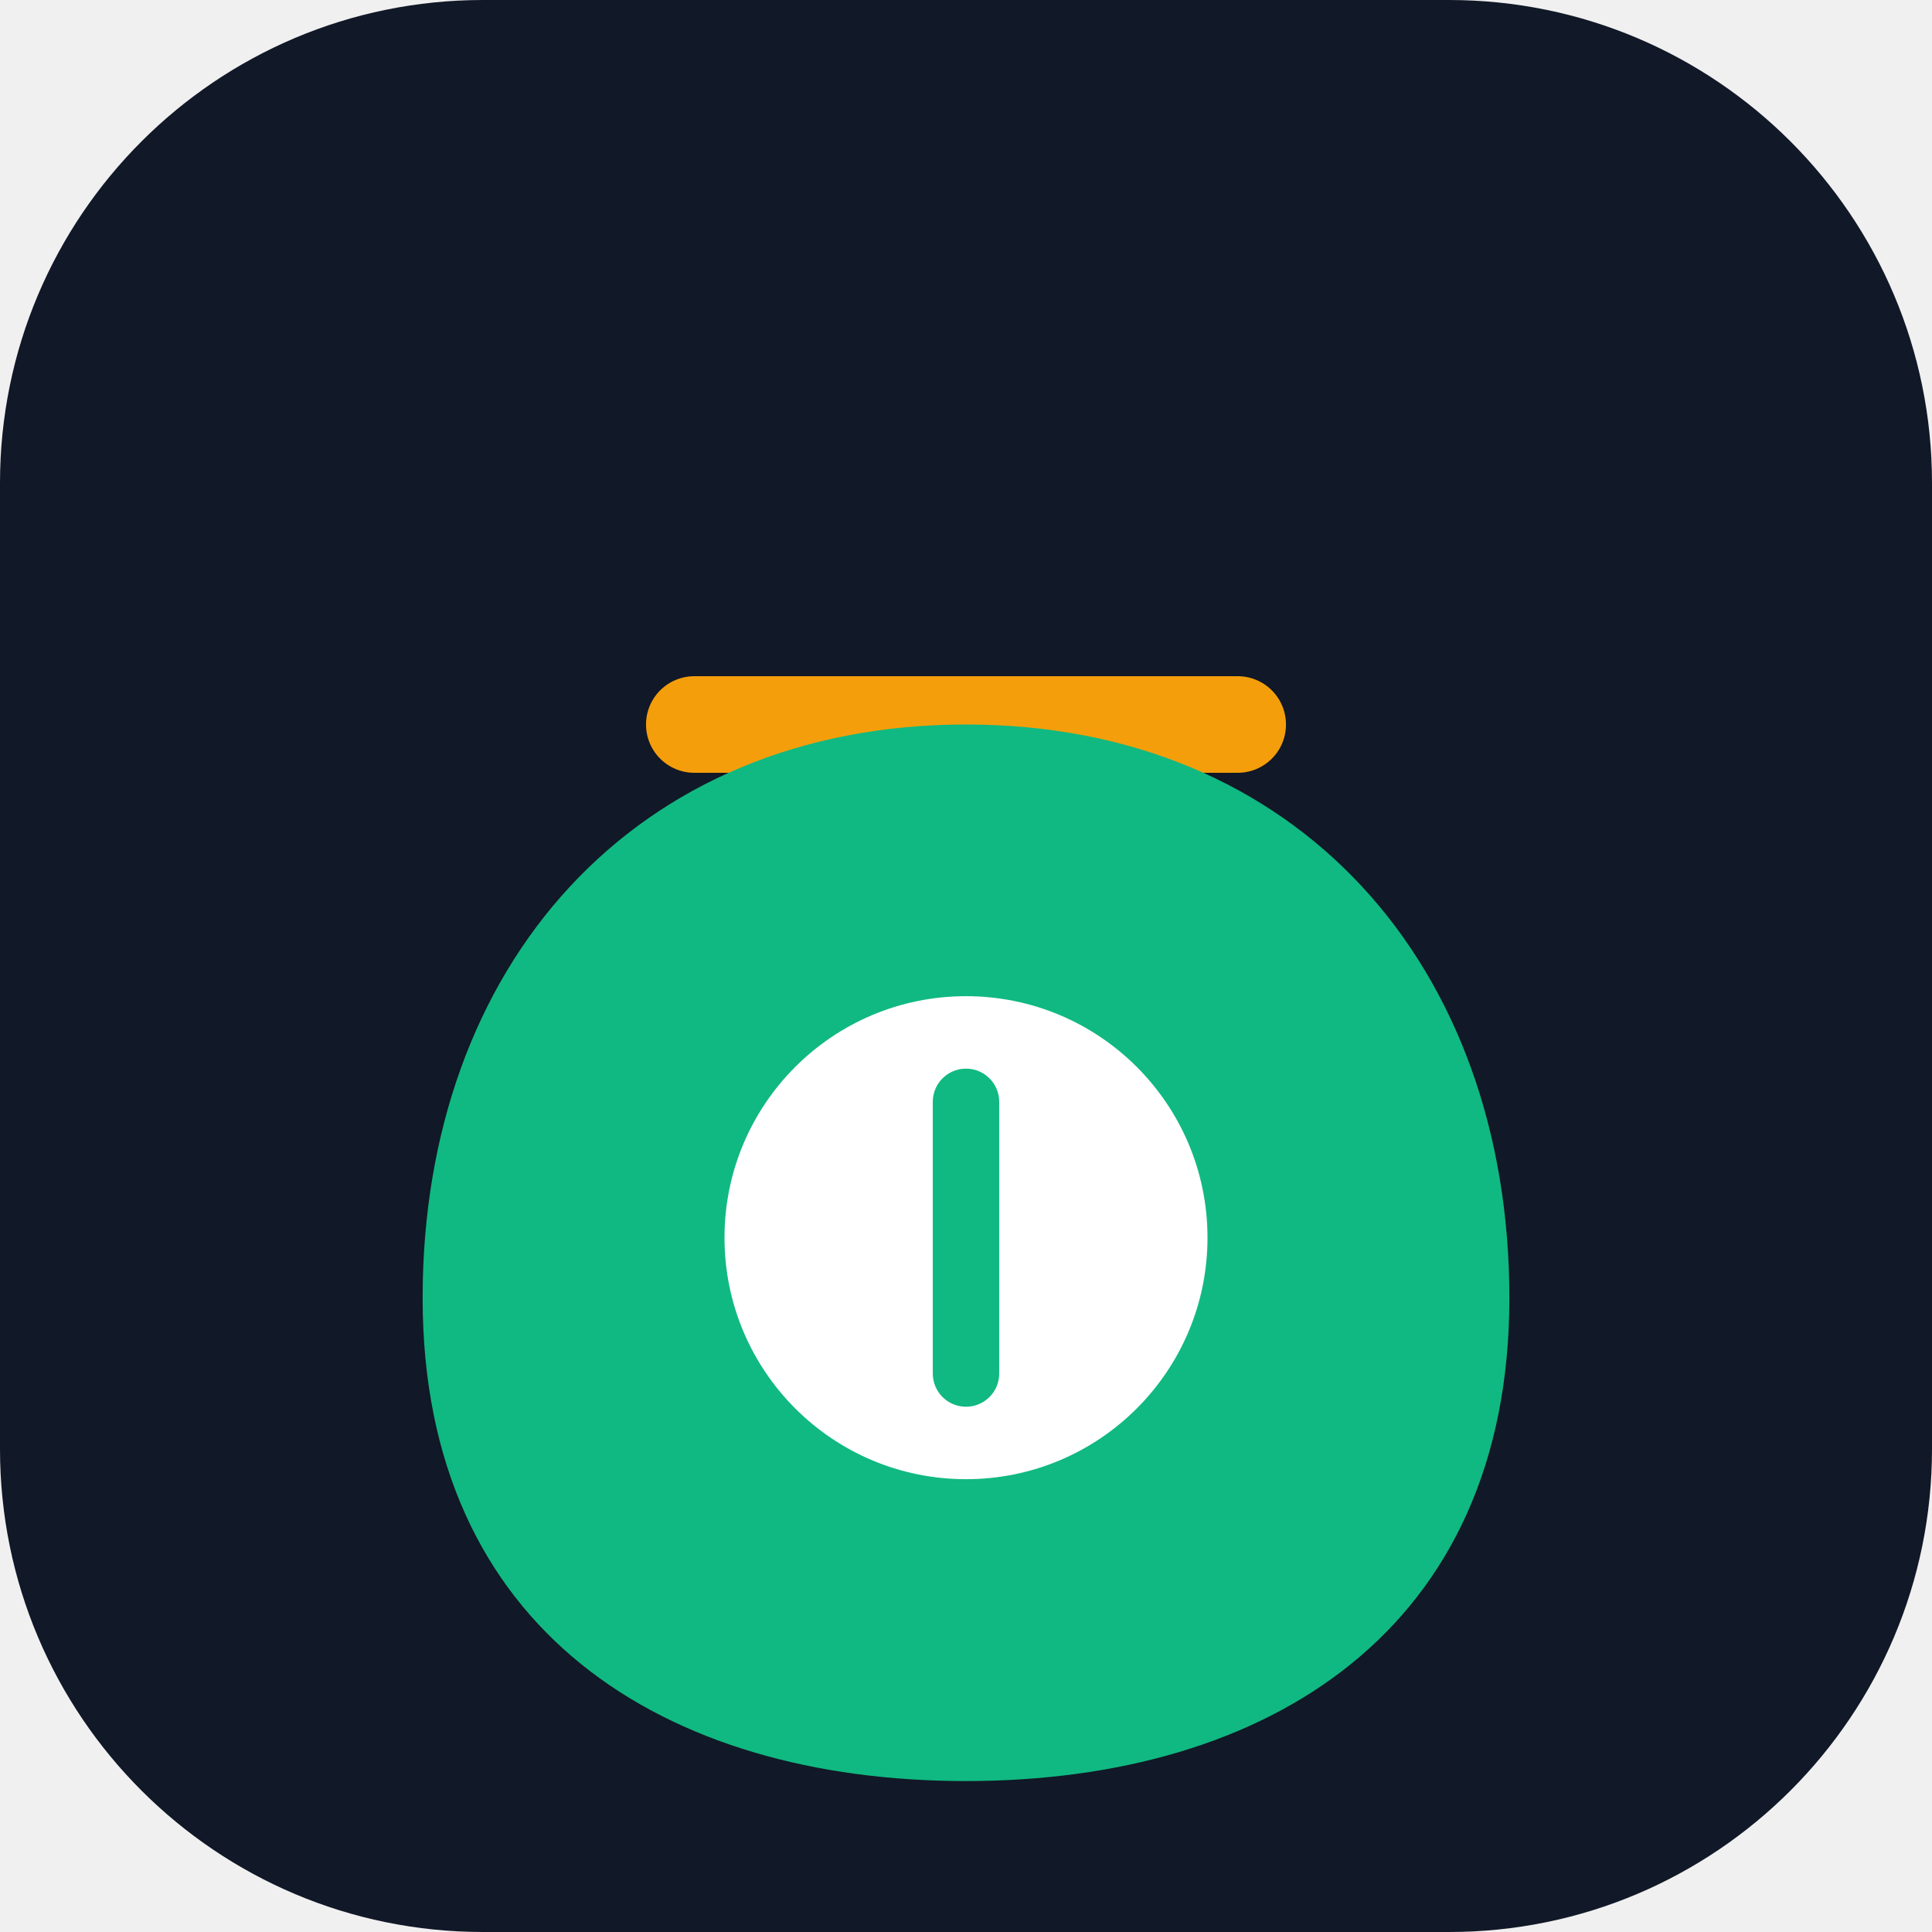
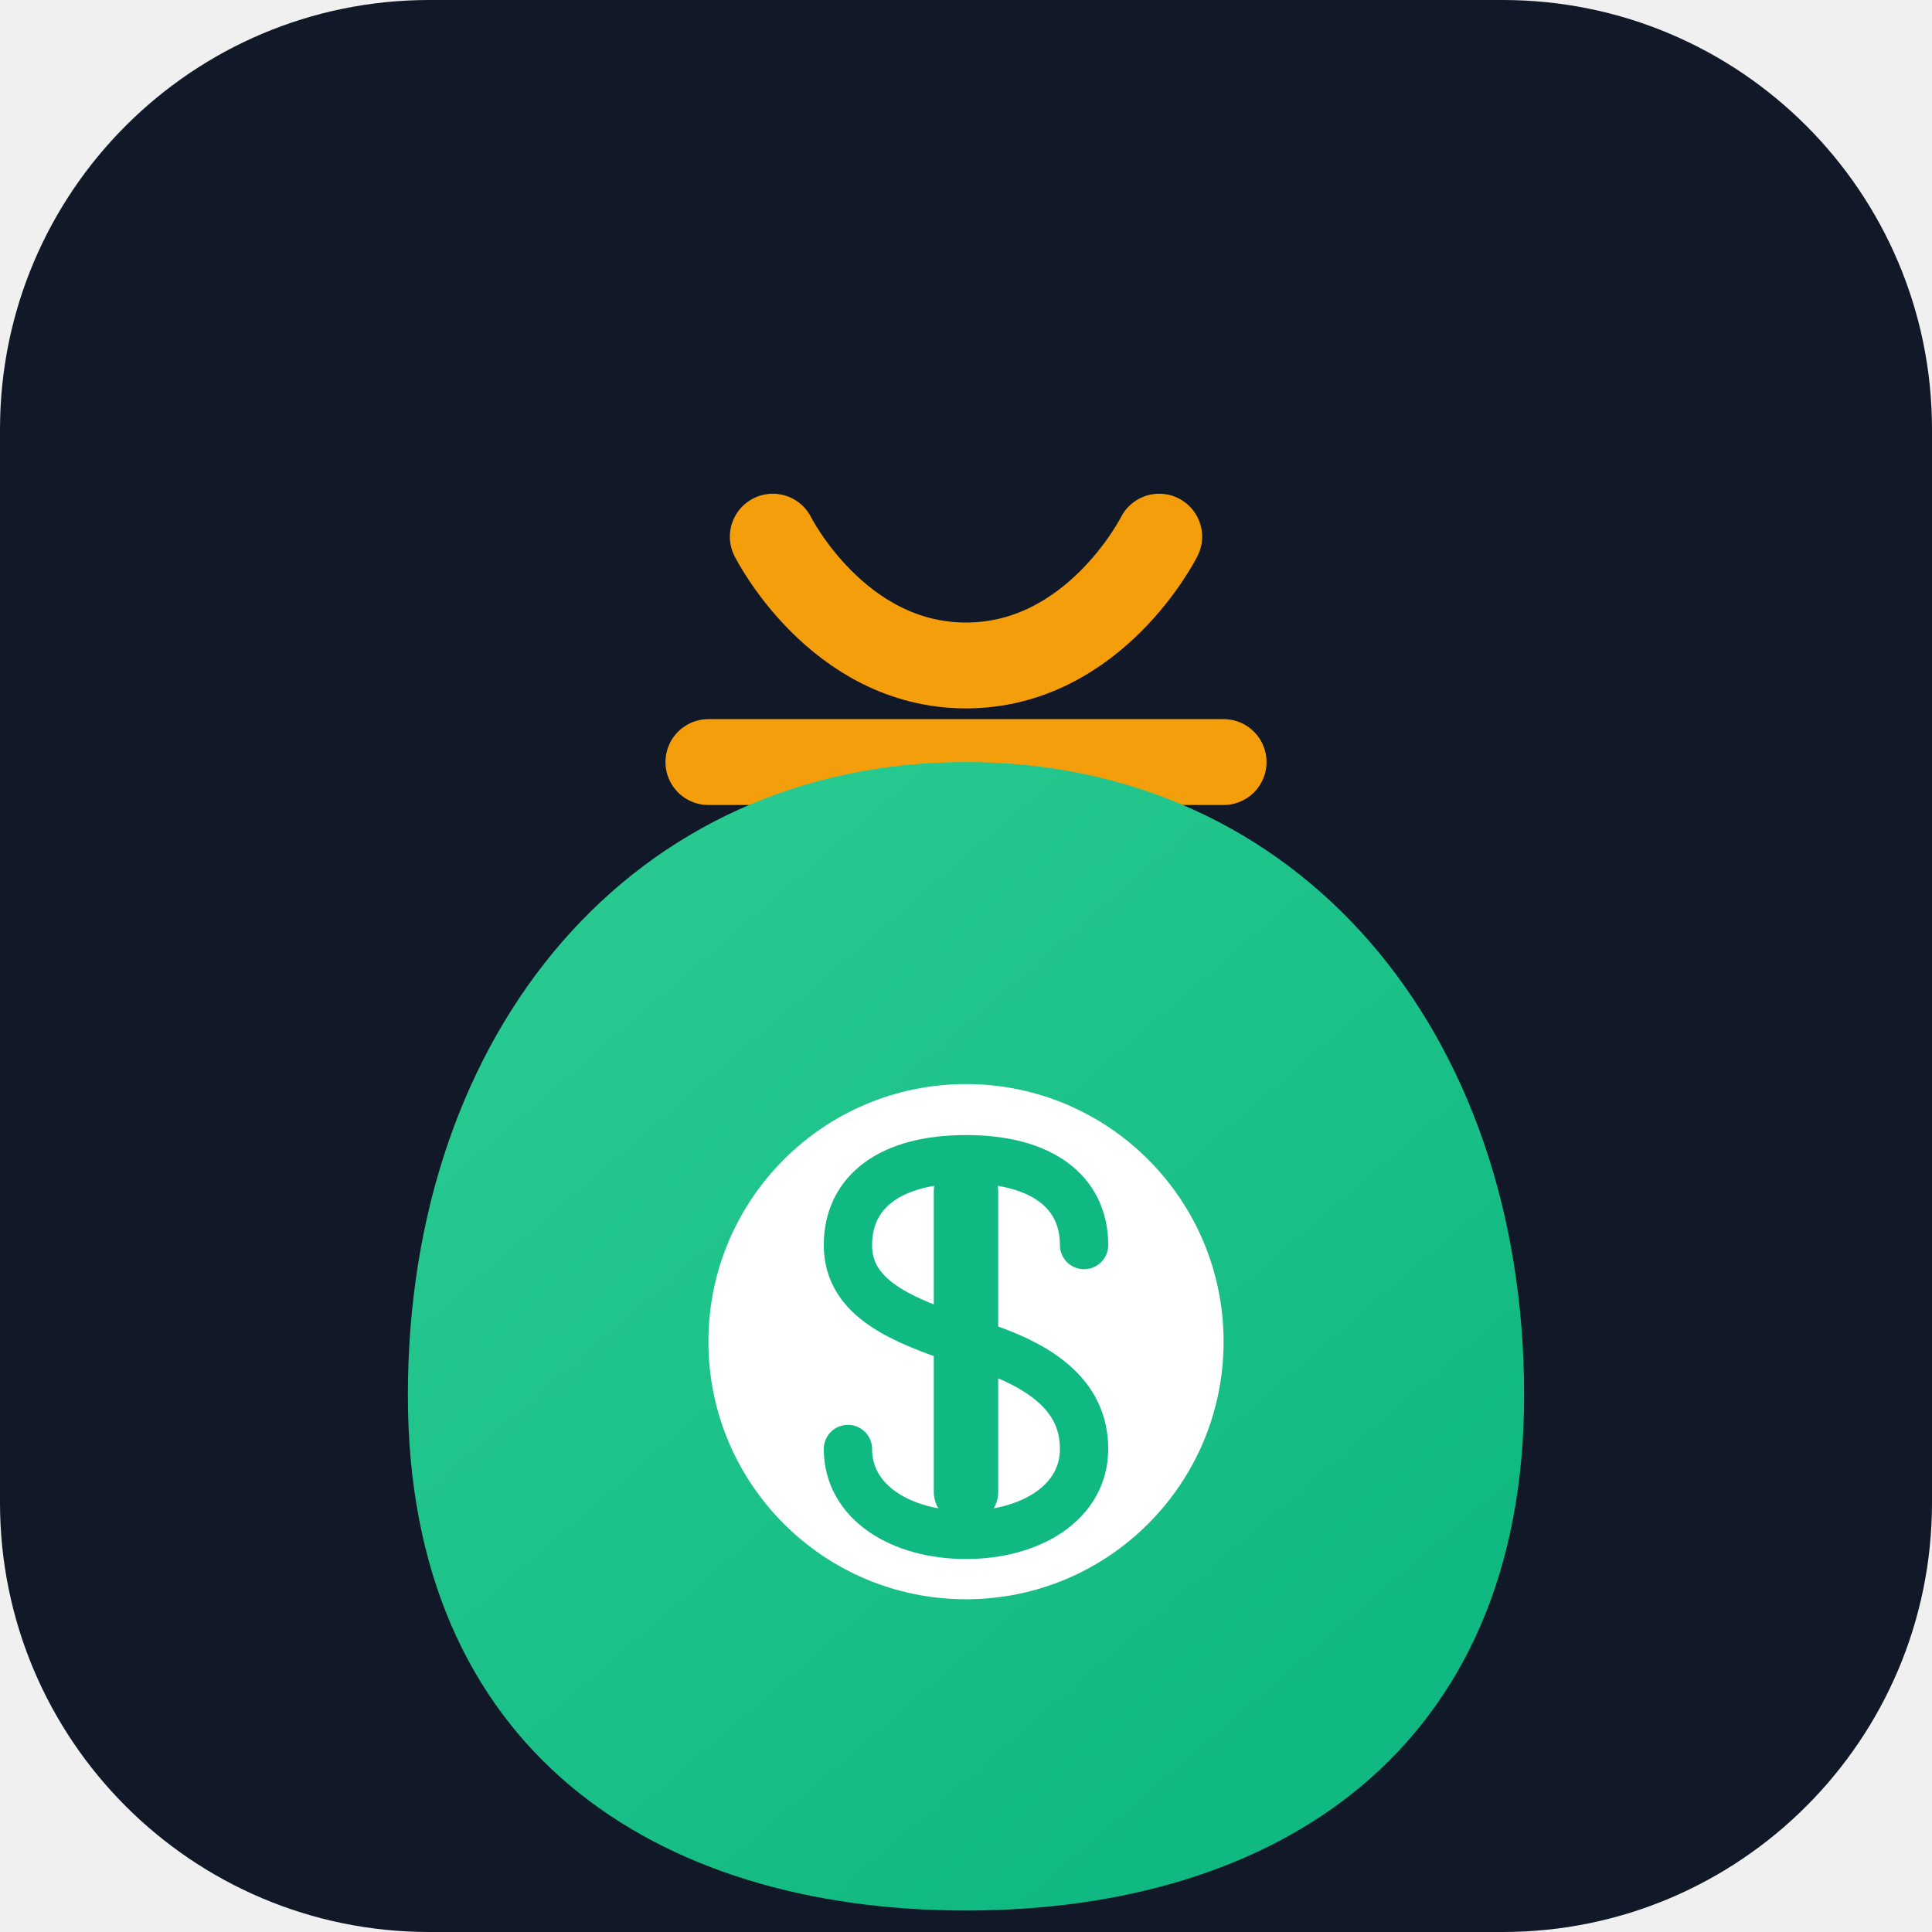
- <svg xmlns="http://www.w3.org/2000/svg" width="64" height="64" viewBox="0 0 64 64" fill="none">
-   <rect width="64" height="64" rx="16" fill="#111827" />
-   <path d="M23 24H41" stroke="#F59E0B" stroke-width="3.2" stroke-linecap="round" />
-   <path d="M32 24C21 24 14 32 14 43C14 54 22 59 32 59C42 59 50 54 50 43C50 32 43 24 32 24Z" fill="#10B981" />
-   <circle cx="32" cy="41" r="8" fill="white" />
-   <path d="M32 36.5V45.5" stroke="#10B981" stroke-width="2.2" stroke-linecap="round" />
+ <svg xmlns="http://www.w3.org/2000/svg" width="180" height="180" viewBox="0 0 180 180" fill="none">
+   <defs>
+     <linearGradient id="bag_gradient" x1="34" y1="28" x2="136" y2="146" gradientUnits="userSpaceOnUse">
+       <stop stop-color="#34D399" />
+       <stop offset="1" stop-color="#10B981" />
+     </linearGradient>
+   </defs>
+   <rect width="180" height="180" rx="40" fill="#111827" />
+   <path d="M72 50C72 50 78 62 90 62C102 62 108 50 108 50" stroke="#F59E0B" stroke-width="8" stroke-linecap="round" />
+   <path d="M66 71H114" stroke="#F59E0B" stroke-width="8" stroke-linecap="round" />
+   <path d="M90 71C59 71 38 96 38 130C38 163 61 178 90 178C119 178 142 163 142 130C142 96 121 71 90 71Z" fill="url(#bag_gradient)" />
+   <circle cx="90" cy="125" r="24" fill="white" />
+   <path d="M90 111V139" stroke="#10B981" stroke-width="6" stroke-linecap="round" />
+   <path d="M101 116C101 111 97 108 90 108C83 108 79 111 79 116C79 121 84 123 90 125C97 127 101 130 101 135C101 140 96 143 90 143C84 143 79 140 79 135" stroke="#10B981" stroke-width="4.5" stroke-linecap="round" />
</svg>
